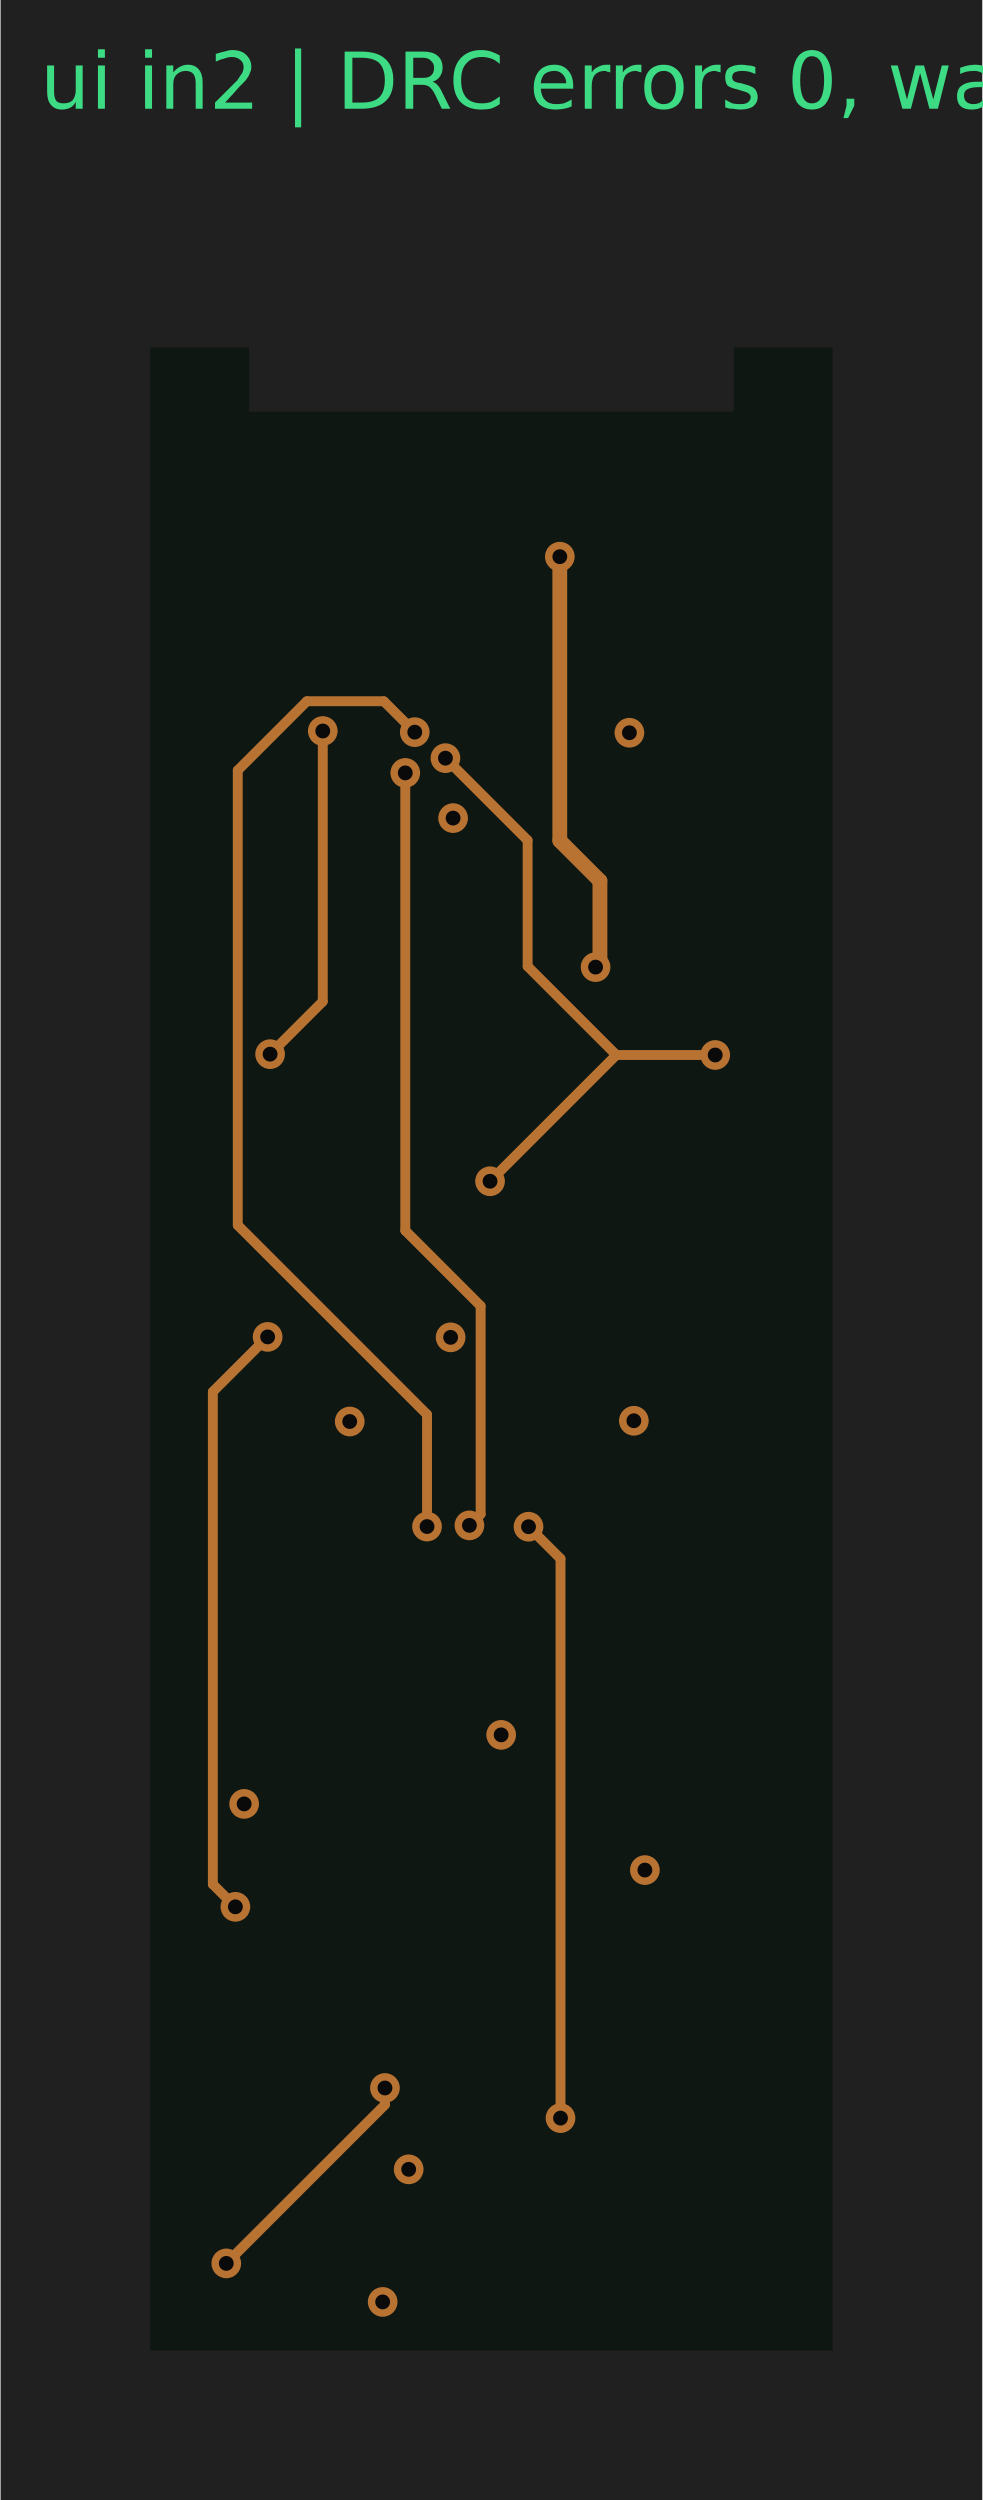
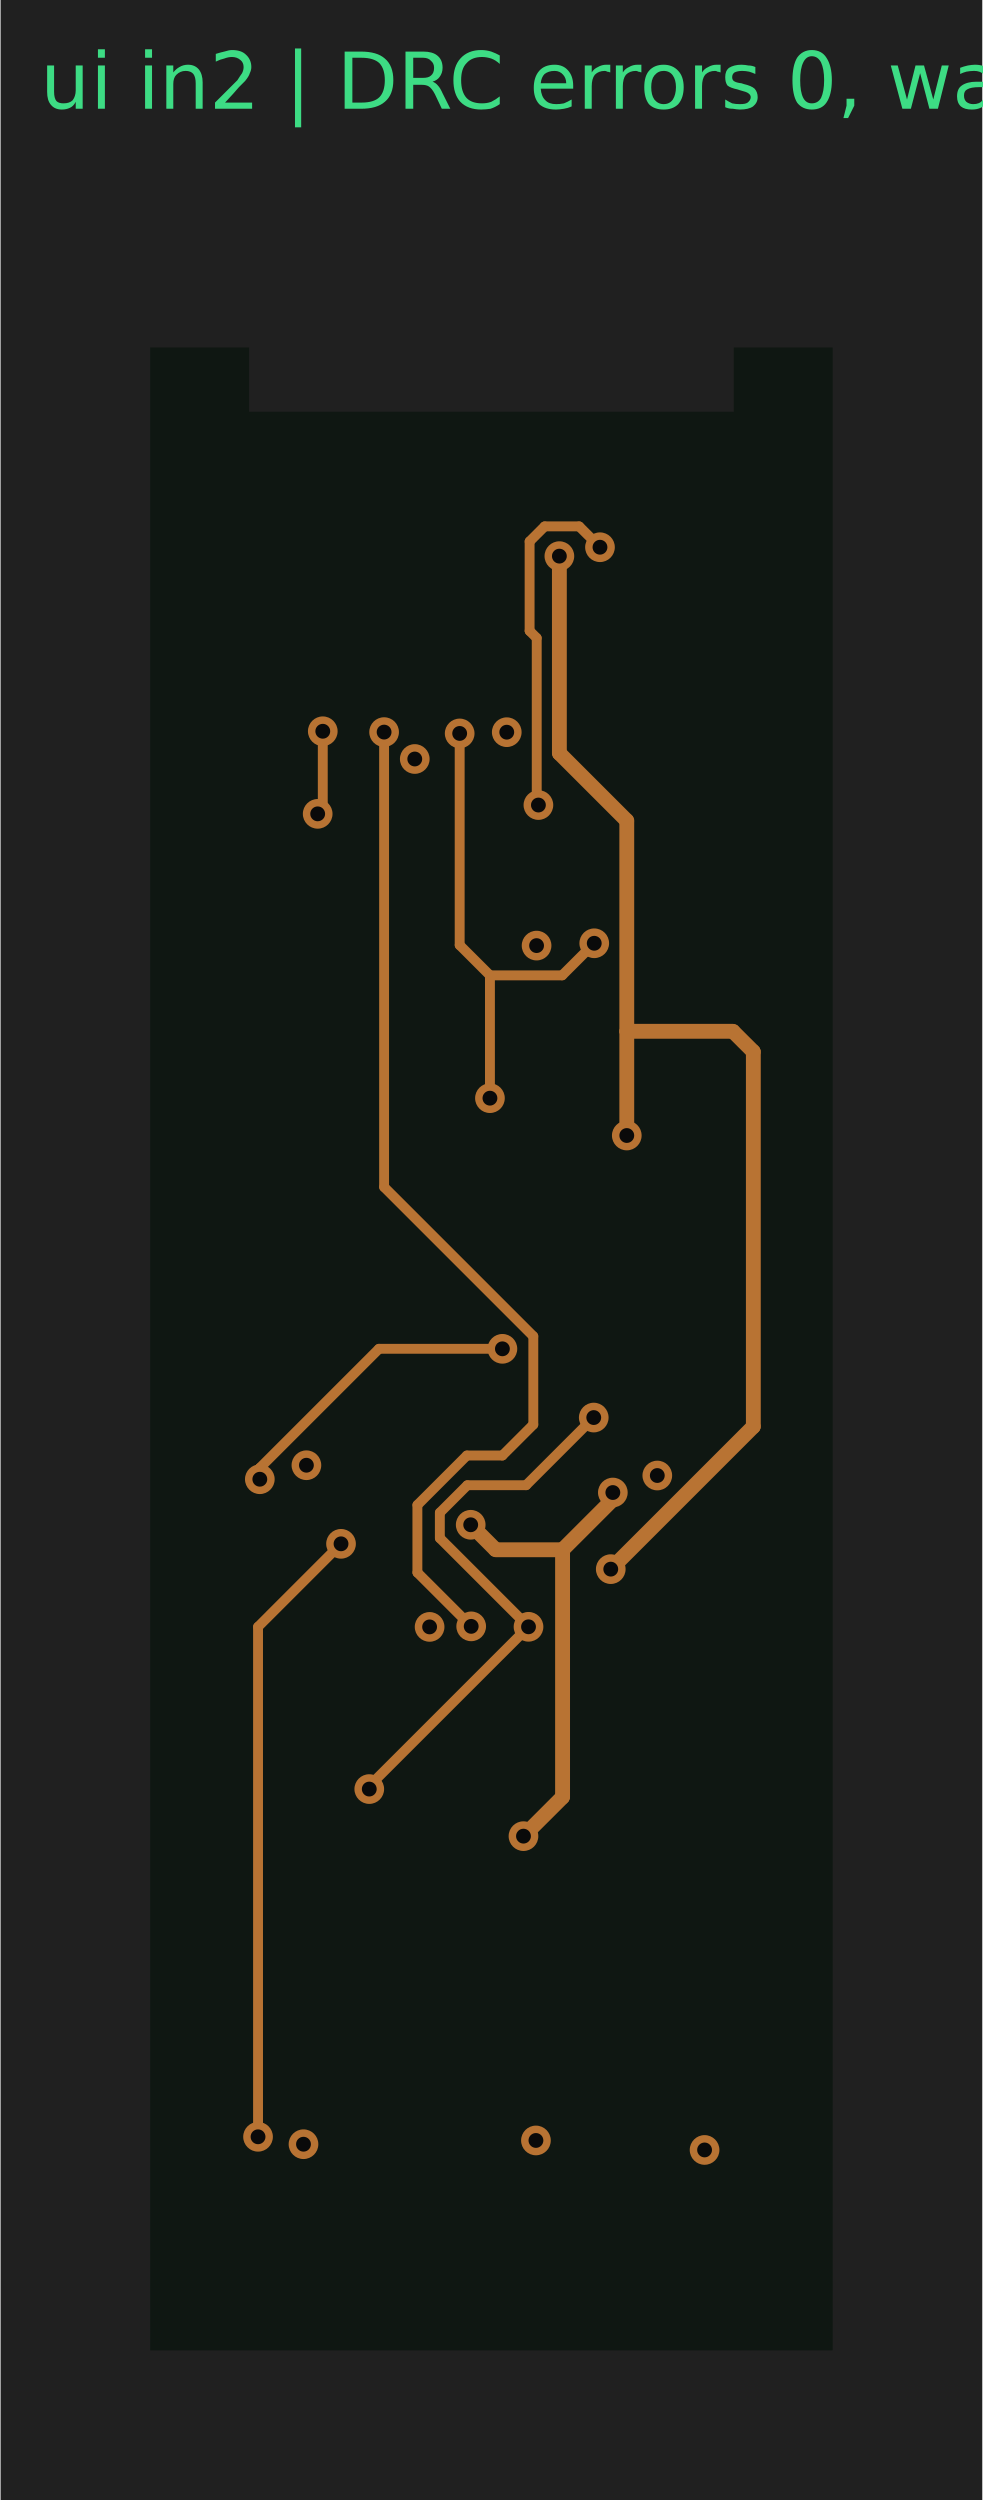
<svg xmlns="http://www.w3.org/2000/svg" width="44.7mm" height="113.7mm" viewBox="0 0 19.850 50.550">
  <rect width="100%" height="100%" fill="#202020" />
  <path d="M 5.025 8.325 L 14.825 8.325 L 14.825 7.025 L 16.825 7.025 L 16.825 47.525 L 3.025 47.525 L 3.025 7.025 L 5.025 7.025 Z" fill="#0f1712" fill-opacity="1.00" fill-rule="evenodd" />
-   <path d="M 11.224 31.497 L 11.239 31.461 L 11.266 31.433 L 11.302 31.419 L 11.341 31.419 L 11.377 31.433 L 11.405 31.461 L 11.420 31.497 L 11.422 31.517 L 11.422 42.828 L 11.420 42.848 L 11.405 42.884 L 11.377 42.911 L 11.341 42.926 L 11.302 42.926 L 11.266 42.911 L 11.239 42.884 L 11.224 42.848 L 11.222 42.828 L 11.222 31.517 Z" fill="#b87333" fill-opacity="1.00" fill-rule="evenodd" />
-   <path d="M 11.405 31.461 L 11.420 31.497 L 11.420 31.536 L 11.405 31.572 L 11.377 31.600 L 11.341 31.615 L 11.302 31.615 L 11.266 31.600 L 11.251 31.587 L 10.604 30.941 L 10.592 30.925 L 10.577 30.889 L 10.577 30.850 L 10.592 30.814 L 10.619 30.787 L 10.655 30.772 L 10.695 30.772 L 10.731 30.787 L 10.746 30.799 L 11.393 31.446 Z" fill="#b87333" fill-opacity="1.00" fill-rule="evenodd" />
-   <path d="M 4.831 38.501 L 4.846 38.537 L 4.846 38.576 L 4.831 38.612 L 4.804 38.640 L 4.768 38.655 L 4.729 38.655 L 4.693 38.640 L 4.677 38.627 L 4.221 38.171 L 4.209 38.156 L 4.194 38.120 L 4.194 38.081 L 4.209 38.045 L 4.236 38.017 L 4.272 38.002 L 4.311 38.002 L 4.347 38.017 L 4.363 38.029 L 4.819 38.486 Z" fill="#b87333" fill-opacity="1.00" fill-rule="evenodd" />
-   <path d="M 5.344 26.949 L 5.380 26.934 L 5.420 26.934 L 5.456 26.949 L 5.483 26.977 L 5.498 27.013 L 5.498 27.052 L 5.483 27.088 L 5.471 27.103 L 4.363 28.211 L 4.347 28.224 L 4.311 28.239 L 4.272 28.239 L 4.236 28.224 L 4.209 28.196 L 4.194 28.160 L 4.194 28.121 L 4.209 28.085 L 4.221 28.070 L 5.329 26.962 Z" fill="#b87333" fill-opacity="1.00" fill-rule="evenodd" />
-   <path d="M 4.390 38.120 L 4.375 38.156 L 4.347 38.183 L 4.311 38.198 L 4.272 38.198 L 4.236 38.183 L 4.209 38.156 L 4.194 38.120 L 4.192 38.100 L 4.192 28.141 L 4.194 28.121 L 4.209 28.085 L 4.236 28.058 L 4.272 28.043 L 4.311 28.043 L 4.347 28.058 L 4.375 28.085 L 4.390 28.121 L 4.392 28.141 L 4.392 38.100 Z" fill="#b87333" fill-opacity="1.00" fill-rule="evenodd" />
-   <path d="M 7.717 42.474 L 7.753 42.460 L 7.792 42.460 L 7.828 42.474 L 7.855 42.502 L 7.870 42.538 L 7.870 42.577 L 7.855 42.613 L 7.843 42.628 L 4.635 45.837 L 4.620 45.849 L 4.584 45.864 L 4.545 45.864 L 4.509 45.849 L 4.481 45.821 L 4.466 45.785 L 4.466 45.746 L 4.481 45.710 L 4.493 45.695 L 7.702 42.487 Z" fill="#b87333" fill-opacity="1.00" fill-rule="evenodd" />
-   <path d="M 7.674 42.200 L 7.689 42.164 L 7.717 42.136 L 7.753 42.121 L 7.792 42.121 L 7.828 42.136 L 7.855 42.164 L 7.870 42.200 L 7.872 42.219 L 7.872 42.558 L 7.870 42.577 L 7.855 42.613 L 7.828 42.641 L 7.792 42.656 L 7.753 42.656 L 7.717 42.641 L 7.689 42.613 L 7.674 42.577 L 7.672 42.558 L 7.672 42.219 Z" fill="#b87333" fill-opacity="1.00" fill-rule="evenodd" />
-   <path d="M 12.533 21.277 L 12.548 21.313 L 12.548 21.352 L 12.533 21.388 L 12.505 21.415 L 12.469 21.430 L 12.430 21.430 L 12.394 21.415 L 12.379 21.403 L 10.586 19.610 L 10.574 19.595 L 10.559 19.559 L 10.559 19.520 L 10.574 19.484 L 10.602 19.456 L 10.638 19.442 L 10.677 19.442 L 10.713 19.456 L 10.728 19.469 L 12.520 21.261 Z" fill="#b87333" fill-opacity="1.00" fill-rule="evenodd" />
-   <path d="M 14.470 21.234 L 14.506 21.249 L 14.533 21.277 L 14.548 21.313 L 14.548 21.352 L 14.533 21.388 L 14.506 21.415 L 14.470 21.430 L 14.450 21.432 L 12.450 21.432 L 12.430 21.430 L 12.394 21.415 L 12.366 21.388 L 12.352 21.352 L 12.352 21.313 L 12.366 21.277 L 12.394 21.249 L 12.430 21.234 L 12.450 21.232 L 14.450 21.232 Z" fill="#b87333" fill-opacity="1.00" fill-rule="evenodd" />
-   <path d="M 10.740 16.936 L 10.755 16.972 L 10.755 17.012 L 10.740 17.048 L 10.713 17.075 L 10.677 17.090 L 10.638 17.090 L 10.602 17.075 L 10.586 17.063 L 8.924 15.401 L 8.912 15.385 L 8.897 15.349 L 8.897 15.310 L 8.912 15.274 L 8.939 15.247 L 8.975 15.232 L 9.015 15.232 L 9.051 15.247 L 9.066 15.259 L 10.728 16.921 Z" fill="#b87333" fill-opacity="1.00" fill-rule="evenodd" />
-   <path d="M 12.394 21.249 L 12.430 21.234 L 12.469 21.234 L 12.505 21.249 L 12.533 21.277 L 12.548 21.313 L 12.548 21.352 L 12.533 21.388 L 12.520 21.403 L 9.967 23.956 L 9.952 23.968 L 9.916 23.983 L 9.877 23.983 L 9.841 23.968 L 9.814 23.941 L 9.799 23.905 L 9.799 23.865 L 9.814 23.829 L 9.826 23.814 L 12.379 21.261 Z" fill="#b87333" fill-opacity="1.00" fill-rule="evenodd" />
-   <path d="M 10.559 16.972 L 10.574 16.936 L 10.602 16.909 L 10.638 16.894 L 10.677 16.894 L 10.713 16.909 L 10.740 16.936 L 10.755 16.972 L 10.757 16.992 L 10.757 19.540 L 10.755 19.559 L 10.740 19.595 L 10.713 19.623 L 10.677 19.638 L 10.638 19.638 L 10.602 19.623 L 10.574 19.595 L 10.559 19.559 L 10.557 19.540 L 10.557 16.992 Z" fill="#b87333" fill-opacity="1.00" fill-rule="evenodd" />
-   <path d="M 12.060 19.407 L 12.115 19.430 L 12.156 19.471 L 12.178 19.525 L 12.178 19.584 L 12.156 19.638 L 12.115 19.679 L 12.060 19.702 L 12.031 19.705 L 12.030 19.705 L 12.000 19.702 L 11.946 19.679 L 11.905 19.638 L 11.882 19.584 L 11.882 19.525 L 11.905 19.471 L 11.946 19.430 L 12.000 19.407 L 12.030 19.405 L 12.031 19.405 Z" fill="#b87333" fill-opacity="1.00" fill-rule="evenodd" />
-   <path d="M 11.455 17.028 L 11.432 17.082 L 11.391 17.124 L 11.337 17.146 L 11.278 17.146 L 11.224 17.124 L 11.183 17.082 L 11.160 17.028 L 11.158 16.999 L 11.158 11.256 L 11.160 11.227 L 11.183 11.172 L 11.224 11.131 L 11.278 11.109 L 11.337 11.109 L 11.391 11.131 L 11.432 11.172 L 11.455 11.227 L 11.457 11.256 L 11.457 16.999 Z" fill="#b87333" fill-opacity="1.00" fill-rule="evenodd" />
-   <path d="M 12.036 19.340 L 12.090 19.318 L 12.149 19.318 L 12.203 19.340 L 12.244 19.381 L 12.267 19.436 L 12.267 19.494 L 12.244 19.548 L 12.225 19.571 L 12.136 19.661 L 12.113 19.679 L 12.059 19.702 L 12.000 19.702 L 11.946 19.679 L 11.905 19.638 L 11.882 19.584 L 11.882 19.525 L 11.905 19.471 L 11.924 19.449 L 12.013 19.359 Z" fill="#b87333" fill-opacity="1.00" fill-rule="evenodd" />
-   <path d="M 12.244 17.727 L 12.267 17.781 L 12.267 17.840 L 12.244 17.894 L 12.203 17.935 L 12.149 17.958 L 12.090 17.958 L 12.036 17.935 L 12.013 17.917 L 11.201 17.105 L 11.183 17.082 L 11.160 17.028 L 11.160 16.970 L 11.183 16.915 L 11.224 16.874 L 11.278 16.852 L 11.337 16.852 L 11.391 16.874 L 11.414 16.893 L 12.225 17.705 Z" fill="#b87333" fill-opacity="1.00" fill-rule="evenodd" />
-   <path d="M 12.267 19.494 L 12.244 19.548 L 12.203 19.590 L 12.149 19.612 L 12.090 19.612 L 12.036 19.590 L 11.995 19.548 L 11.972 19.494 L 11.969 19.465 L 11.969 17.811 L 11.972 17.781 L 11.995 17.727 L 12.036 17.686 L 12.090 17.664 L 12.149 17.664 L 12.203 17.686 L 12.244 17.727 L 12.267 17.781 L 12.269 17.811 L 12.269 19.465 Z" fill="#b87333" fill-opacity="1.00" fill-rule="evenodd" />
-   <path d="M 6.613 20.269 L 6.598 20.305 L 6.571 20.333 L 6.535 20.348 L 6.495 20.348 L 6.459 20.333 L 6.432 20.305 L 6.417 20.269 L 6.415 20.250 L 6.415 14.781 L 6.417 14.761 L 6.432 14.725 L 6.459 14.698 L 6.495 14.683 L 6.535 14.683 L 6.571 14.698 L 6.598 14.725 L 6.613 14.761 L 6.615 14.781 L 6.615 20.250 Z" fill="#b87333" fill-opacity="1.00" fill-rule="evenodd" />
-   <path d="M 6.459 20.167 L 6.495 20.152 L 6.535 20.152 L 6.571 20.167 L 6.598 20.194 L 6.613 20.230 L 6.613 20.269 L 6.598 20.305 L 6.586 20.321 L 5.521 21.386 L 5.506 21.398 L 5.470 21.413 L 5.430 21.413 L 5.394 21.398 L 5.367 21.370 L 5.352 21.334 L 5.352 21.295 L 5.367 21.259 L 5.379 21.244 L 6.444 20.179 Z" fill="#b87333" fill-opacity="1.00" fill-rule="evenodd" />
-   <path d="M 8.458 14.749 L 8.473 14.785 L 8.473 14.824 L 8.458 14.860 L 8.431 14.888 L 8.395 14.902 L 8.355 14.902 L 8.319 14.888 L 8.304 14.875 L 7.679 14.250 L 7.667 14.235 L 7.652 14.199 L 7.652 14.160 L 7.667 14.124 L 7.694 14.096 L 7.730 14.081 L 7.769 14.081 L 7.805 14.096 L 7.820 14.108 L 8.446 14.734 Z" fill="#b87333" fill-opacity="1.00" fill-rule="evenodd" />
-   <path d="M 8.721 30.887 L 8.706 30.923 L 8.679 30.950 L 8.643 30.965 L 8.603 30.965 L 8.567 30.950 L 8.540 30.923 L 8.525 30.887 L 8.523 30.867 L 8.523 28.601 L 8.525 28.581 L 8.540 28.545 L 8.567 28.518 L 8.603 28.503 L 8.643 28.503 L 8.679 28.518 L 8.706 28.545 L 8.721 28.581 L 8.723 28.601 L 8.723 30.867 Z" fill="#b87333" fill-opacity="1.00" fill-rule="evenodd" />
-   <path d="M 4.894 24.794 L 4.879 24.830 L 4.852 24.857 L 4.816 24.872 L 4.777 24.872 L 4.741 24.857 L 4.713 24.830 L 4.698 24.794 L 4.696 24.774 L 4.696 15.576 L 4.698 15.556 L 4.713 15.520 L 4.741 15.493 L 4.777 15.478 L 4.816 15.478 L 4.852 15.493 L 4.879 15.520 L 4.894 15.556 L 4.896 15.576 L 4.896 24.774 Z" fill="#b87333" fill-opacity="1.00" fill-rule="evenodd" />
-   <path d="M 8.706 28.545 L 8.721 28.581 L 8.721 28.620 L 8.706 28.656 L 8.679 28.684 L 8.643 28.699 L 8.603 28.699 L 8.567 28.684 L 8.552 28.672 L 4.725 24.845 L 4.713 24.830 L 4.698 24.794 L 4.698 24.754 L 4.713 24.718 L 4.741 24.691 L 4.777 24.676 L 4.816 24.676 L 4.852 24.691 L 4.867 24.703 L 8.694 28.530 Z" fill="#b87333" fill-opacity="1.00" fill-rule="evenodd" />
-   <path d="M 7.769 14.081 L 7.805 14.096 L 7.833 14.124 L 7.848 14.160 L 7.848 14.199 L 7.833 14.235 L 7.805 14.262 L 7.769 14.277 L 7.750 14.279 L 6.193 14.279 L 6.173 14.277 L 6.137 14.262 L 6.110 14.235 L 6.095 14.199 L 6.095 14.160 L 6.110 14.124 L 6.137 14.096 L 6.173 14.081 L 6.193 14.079 L 7.750 14.079 Z" fill="#b87333" fill-opacity="1.00" fill-rule="evenodd" />
-   <path d="M 6.137 14.096 L 6.173 14.081 L 6.213 14.081 L 6.249 14.096 L 6.276 14.124 L 6.291 14.160 L 6.291 14.199 L 6.276 14.235 L 6.264 14.250 L 4.867 15.647 L 4.852 15.659 L 4.816 15.674 L 4.777 15.674 L 4.741 15.659 L 4.713 15.631 L 4.698 15.595 L 4.698 15.556 L 4.713 15.520 L 4.725 15.505 L 6.122 14.108 Z" fill="#b87333" fill-opacity="1.00" fill-rule="evenodd" />
-   <path d="M 9.652 30.533 L 9.688 30.518 L 9.727 30.518 L 9.763 30.533 L 9.790 30.560 L 9.805 30.596 L 9.805 30.635 L 9.790 30.671 L 9.778 30.686 L 9.551 30.914 L 9.536 30.926 L 9.500 30.941 L 9.460 30.941 L 9.424 30.926 L 9.397 30.898 L 9.382 30.862 L 9.382 30.823 L 9.397 30.787 L 9.409 30.772 L 9.636 30.545 Z" fill="#b87333" fill-opacity="1.00" fill-rule="evenodd" />
-   <path d="M 9.790 26.351 L 9.805 26.387 L 9.805 26.426 L 9.790 26.462 L 9.763 26.490 L 9.727 26.505 L 9.688 26.505 L 9.652 26.490 L 9.636 26.478 L 8.112 24.953 L 8.100 24.938 L 8.085 24.902 L 8.085 24.863 L 8.100 24.827 L 8.127 24.799 L 8.163 24.785 L 8.202 24.785 L 8.238 24.799 L 8.254 24.812 L 9.778 26.336 Z" fill="#b87333" fill-opacity="1.00" fill-rule="evenodd" />
-   <path d="M 8.085 15.608 L 8.100 15.572 L 8.127 15.545 L 8.163 15.530 L 8.202 15.530 L 8.238 15.545 L 8.266 15.572 L 8.281 15.608 L 8.283 15.628 L 8.283 24.883 L 8.281 24.902 L 8.266 24.938 L 8.238 24.966 L 8.202 24.981 L 8.163 24.981 L 8.127 24.966 L 8.100 24.938 L 8.085 24.902 L 8.083 24.883 L 8.083 15.628 Z" fill="#b87333" fill-opacity="1.00" fill-rule="evenodd" />
-   <path d="M 9.609 26.387 L 9.624 26.351 L 9.652 26.324 L 9.688 26.309 L 9.727 26.309 L 9.763 26.324 L 9.790 26.351 L 9.805 26.387 L 9.807 26.407 L 9.807 30.616 L 9.805 30.635 L 9.790 30.671 L 9.763 30.699 L 9.727 30.714 L 9.688 30.714 L 9.652 30.699 L 9.624 30.671 L 9.609 30.635 L 9.607 30.616 L 9.607 26.407 Z" fill="#b87333" fill-opacity="1.00" fill-rule="evenodd" />
-   <circle cx="7.726" cy="46.545" r="0.300" fill="#b87333" stroke="none" stroke-width="0.150" />
-   <circle cx="7.726" cy="46.545" r="0.150" fill="#0a0a0a" stroke="none" stroke-width="0.150" />
-   <circle cx="4.925" cy="36.475" r="0.300" fill="#b87333" stroke="none" stroke-width="0.150" />
-   <circle cx="4.925" cy="36.475" r="0.150" fill="#0a0a0a" stroke="none" stroke-width="0.150" />
-   <circle cx="7.060" cy="28.743" r="0.300" fill="#b87333" stroke="none" stroke-width="0.150" />
-   <circle cx="7.060" cy="28.743" r="0.150" fill="#0a0a0a" stroke="none" stroke-width="0.150" />
-   <circle cx="8.252" cy="43.864" r="0.300" fill="#b87333" stroke="none" stroke-width="0.150" />
-   <circle cx="8.252" cy="43.864" r="0.150" fill="#0a0a0a" stroke="none" stroke-width="0.150" />
-   <circle cx="10.122" cy="35.079" r="0.300" fill="#b87333" stroke="none" stroke-width="0.150" />
-   <circle cx="10.122" cy="35.079" r="0.150" fill="#0a0a0a" stroke="none" stroke-width="0.150" />
-   <circle cx="10.675" cy="30.870" r="0.300" fill="#b87333" stroke="none" stroke-width="0.150" />
-   <circle cx="10.675" cy="30.870" r="0.150" fill="#0a0a0a" stroke="none" stroke-width="0.150" />
-   <circle cx="11.322" cy="42.828" r="0.300" fill="#b87333" stroke="none" stroke-width="0.150" />
-   <circle cx="11.322" cy="42.828" r="0.150" fill="#0a0a0a" stroke="none" stroke-width="0.150" />
-   <circle cx="13.028" cy="37.813" r="0.300" fill="#b87333" stroke="none" stroke-width="0.150" />
-   <circle cx="13.028" cy="37.813" r="0.150" fill="#0a0a0a" stroke="none" stroke-width="0.150" />
-   <circle cx="4.748" cy="38.556" r="0.300" fill="#b87333" stroke="none" stroke-width="0.150" />
-   <circle cx="4.748" cy="38.556" r="0.150" fill="#0a0a0a" stroke="none" stroke-width="0.150" />
-   <circle cx="5.400" cy="27.032" r="0.300" fill="#b87333" stroke="none" stroke-width="0.150" />
-   <circle cx="5.400" cy="27.032" r="0.150" fill="#0a0a0a" stroke="none" stroke-width="0.150" />
-   <circle cx="7.772" cy="42.219" r="0.300" fill="#b87333" stroke="none" stroke-width="0.150" />
-   <circle cx="7.772" cy="42.219" r="0.150" fill="#0a0a0a" stroke="none" stroke-width="0.150" />
-   <circle cx="4.564" cy="45.766" r="0.300" fill="#b87333" stroke="none" stroke-width="0.150" />
-   <circle cx="4.564" cy="45.766" r="0.150" fill="#0a0a0a" stroke="none" stroke-width="0.150" />
-   <circle cx="14.450" cy="21.332" r="0.300" fill="#b87333" stroke="none" stroke-width="0.150" />
-   <circle cx="14.450" cy="21.332" r="0.150" fill="#0a0a0a" stroke="none" stroke-width="0.150" />
-   <circle cx="9.897" cy="23.885" r="0.300" fill="#b87333" stroke="none" stroke-width="0.150" />
-   <circle cx="9.897" cy="23.885" r="0.150" fill="#0a0a0a" stroke="none" stroke-width="0.150" />
-   <circle cx="8.995" cy="15.330" r="0.300" fill="#b87333" stroke="none" stroke-width="0.150" />
-   <circle cx="8.995" cy="15.330" r="0.150" fill="#0a0a0a" stroke="none" stroke-width="0.150" />
-   <circle cx="12.031" cy="19.555" r="0.300" fill="#b87333" stroke="none" stroke-width="0.150" />
-   <circle cx="12.031" cy="19.555" r="0.150" fill="#0a0a0a" stroke="none" stroke-width="0.150" />
-   <circle cx="9.100" cy="27.041" r="0.300" fill="#b87333" stroke="none" stroke-width="0.150" />
-   <circle cx="9.100" cy="27.041" r="0.150" fill="#0a0a0a" stroke="none" stroke-width="0.150" />
-   <circle cx="12.805" cy="28.728" r="0.300" fill="#b87333" stroke="none" stroke-width="0.150" />
-   <circle cx="12.805" cy="28.728" r="0.150" fill="#0a0a0a" stroke="none" stroke-width="0.150" />
-   <circle cx="11.308" cy="11.256" r="0.300" fill="#b87333" stroke="none" stroke-width="0.150" />
-   <circle cx="11.308" cy="11.256" r="0.150" fill="#0a0a0a" stroke="none" stroke-width="0.150" />
-   <circle cx="9.150" cy="16.542" r="0.300" fill="#b87333" stroke="none" stroke-width="0.150" />
-   <circle cx="9.150" cy="16.542" r="0.150" fill="#0a0a0a" stroke="none" stroke-width="0.150" />
-   <circle cx="12.715" cy="14.816" r="0.300" fill="#b87333" stroke="none" stroke-width="0.150" />
-   <circle cx="12.715" cy="14.816" r="0.150" fill="#0a0a0a" stroke="none" stroke-width="0.150" />
-   <circle cx="5.450" cy="21.315" r="0.300" fill="#b87333" stroke="none" stroke-width="0.150" />
-   <circle cx="5.450" cy="21.315" r="0.150" fill="#0a0a0a" stroke="none" stroke-width="0.150" />
-   <circle cx="6.515" cy="14.781" r="0.300" fill="#b87333" stroke="none" stroke-width="0.150" />
-   <circle cx="6.515" cy="14.781" r="0.150" fill="#0a0a0a" stroke="none" stroke-width="0.150" />
-   <circle cx="8.375" cy="14.804" r="0.300" fill="#b87333" stroke="none" stroke-width="0.150" />
-   <circle cx="8.375" cy="14.804" r="0.150" fill="#0a0a0a" stroke="none" stroke-width="0.150" />
-   <circle cx="8.623" cy="30.867" r="0.300" fill="#b87333" stroke="none" stroke-width="0.150" />
-   <circle cx="8.623" cy="30.867" r="0.150" fill="#0a0a0a" stroke="none" stroke-width="0.150" />
-   <circle cx="9.480" cy="30.843" r="0.300" fill="#b87333" stroke="none" stroke-width="0.150" />
-   <circle cx="9.480" cy="30.843" r="0.150" fill="#0a0a0a" stroke="none" stroke-width="0.150" />
-   <circle cx="8.183" cy="15.628" r="0.300" fill="#b87333" stroke="none" stroke-width="0.150" />
-   <circle cx="8.183" cy="15.628" r="0.150" fill="#0a0a0a" stroke="none" stroke-width="0.150" />
-   <text x="0.800" y="2.200" font-family="DejaVu Sans, sans-serif" font-size="1.60" fill="#3ddc84">ui in2 | DRC errors 0, warnings 39 | unrouted 0</text>
+   <path d="M 10.946 10.560 L 10.982 10.545 L 11.021 10.545 L 11.057 10.560 L 11.085 10.588 L 11.100 10.624 L 11.100 10.663 L 11.085 10.699 L 11.073 10.714 L 10.768 11.019 L 10.753 11.031 L 10.717 11.046 L 10.677 11.046 L 10.641 11.031 L 10.614 11.004 L 10.599 10.968 L 10.599 10.929 L 10.614 10.893 L 10.626 10.877 L 10.931 10.572 Z" fill="#b87333" fill-opacity="1.00" fill-rule="evenodd" />
+   <path d="M 11.719 10.545 L 11.755 10.560 L 11.782 10.588 L 11.797 10.624 L 11.797 10.663 L 11.782 10.699 L 11.755 10.726 L 11.719 10.741 L 11.699 10.743 L 11.002 10.743 L 10.982 10.741 L 10.946 10.726 L 10.919 10.699 L 10.904 10.663 L 10.904 10.624 L 10.919 10.588 L 10.946 10.560 L 10.982 10.545 L 11.002 10.543 L 11.699 10.543 Z" fill="#b87333" fill-opacity="1.00" fill-rule="evenodd" />
+   <path d="M 12.204 11.009 L 12.219 11.045 L 12.219 11.084 L 12.204 11.120 L 12.176 11.148 L 12.140 11.163 L 12.101 11.163 L 12.065 11.148 L 12.050 11.135 L 11.628 10.714 L 11.616 10.699 L 11.601 10.663 L 11.601 10.624 L 11.616 10.588 L 11.643 10.560 L 11.679 10.545 L 11.719 10.545 L 11.755 10.560 L 11.770 10.572 L 12.191 10.994 Z" fill="#b87333" fill-opacity="1.00" fill-rule="evenodd" />
+   <path d="M 10.924 12.845 L 10.939 12.881 L 10.939 12.920 L 10.924 12.956 L 10.897 12.984 L 10.861 12.999 L 10.821 12.999 L 10.785 12.984 L 10.770 12.972 L 10.626 12.828 L 10.614 12.812 L 10.599 12.776 L 10.599 12.737 L 10.614 12.701 L 10.641 12.674 L 10.677 12.659 L 10.717 12.659 L 10.753 12.674 L 10.768 12.686 L 10.912 12.830 Z" fill="#b87333" fill-opacity="1.00" fill-rule="evenodd" />
+   <path d="M 10.958 16.222 L 10.973 16.258 L 10.973 16.297 L 10.958 16.333 L 10.931 16.361 L 10.895 16.376 L 10.855 16.376 L 10.819 16.361 L 10.804 16.349 L 10.770 16.315 L 10.758 16.299 L 10.743 16.263 L 10.743 16.224 L 10.758 16.188 L 10.785 16.161 L 10.821 16.146 L 10.861 16.146 L 10.897 16.161 L 10.912 16.173 L 10.946 16.207 Z" fill="#b87333" fill-opacity="1.00" fill-rule="evenodd" />
+   <path d="M 10.795 12.776 L 10.780 12.812 L 10.753 12.840 L 10.717 12.855 L 10.677 12.855 L 10.641 12.840 L 10.614 12.812 L 10.599 12.776 L 10.597 12.757 L 10.597 10.948 L 10.599 10.929 L 10.614 10.893 L 10.641 10.865 L 10.677 10.850 L 10.717 10.850 L 10.753 10.865 L 10.780 10.893 L 10.795 10.929 L 10.797 10.948 L 10.797 12.757 Z" fill="#b87333" fill-opacity="1.00" fill-rule="evenodd" />
+   <path d="M 10.939 16.263 L 10.924 16.299 L 10.897 16.327 L 10.861 16.342 L 10.821 16.342 L 10.785 16.327 L 10.758 16.299 L 10.743 16.263 L 10.741 16.244 L 10.741 12.901 L 10.743 12.881 L 10.758 12.845 L 10.785 12.818 L 10.821 12.803 L 10.861 12.803 L 10.897 12.818 L 10.924 12.845 L 10.939 12.881 L 10.941 12.901 L 10.941 16.244 Z" fill="#b87333" fill-opacity="1.00" fill-rule="evenodd" />
+   <path d="M 12.515 20.824 L 12.538 20.770 L 12.579 20.728 L 12.633 20.706 L 12.692 20.706 L 12.746 20.728 L 12.787 20.770 L 12.809 20.824 L 12.812 20.853 L 12.812 22.960 L 12.809 22.990 L 12.787 23.044 L 12.746 23.085 L 12.692 23.107 L 12.633 23.107 L 12.579 23.085 L 12.538 23.044 L 12.515 22.990 L 12.512 22.960 L 12.512 20.853 Z" fill="#b87333" fill-opacity="1.00" fill-rule="evenodd" />
+   <path d="M 12.515 16.565 L 12.538 16.511 L 12.579 16.470 L 12.633 16.447 L 12.692 16.447 L 12.746 16.470 L 12.787 16.511 L 12.809 16.565 L 12.812 16.594 L 12.812 20.853 L 12.809 20.882 L 12.787 20.936 L 12.746 20.978 L 12.692 21.000 L 12.633 21.000 L 12.579 20.978 L 12.538 20.936 L 12.515 20.882 L 12.512 20.853 L 12.512 16.594 Z" fill="#b87333" fill-opacity="1.00" fill-rule="evenodd" />
+   <path d="M 11.152 11.216 L 11.174 11.162 L 11.215 11.121 L 11.270 11.098 L 11.328 11.098 L 11.382 11.121 L 11.424 11.162 L 11.446 11.216 L 11.449 11.245 L 11.449 15.231 L 11.446 15.260 L 11.424 15.314 L 11.382 15.356 L 11.328 15.378 L 11.270 15.378 L 11.215 15.356 L 11.174 15.314 L 11.152 15.260 L 11.149 15.231 L 11.149 11.245 Z" fill="#b87333" fill-opacity="1.00" fill-rule="evenodd" />
+   <path d="M 15.345 21.182 L 15.368 21.236 L 15.368 21.295 L 15.345 21.349 L 15.304 21.390 L 15.250 21.413 L 15.191 21.413 L 15.137 21.390 L 15.115 21.371 L 14.702 20.959 L 14.683 20.936 L 14.661 20.882 L 14.661 20.824 L 14.683 20.770 L 14.725 20.728 L 14.779 20.706 L 14.837 20.706 L 14.892 20.728 L 14.914 20.747 L 15.327 21.159 Z" fill="#b87333" fill-opacity="1.00" fill-rule="evenodd" />
+   <path d="M 12.787 16.511 L 12.809 16.565 L 12.809 16.624 L 12.787 16.678 L 12.746 16.719 L 12.692 16.742 L 12.633 16.742 L 12.579 16.719 L 12.556 16.700 L 11.193 15.337 L 11.174 15.314 L 11.152 15.260 L 11.152 15.202 L 11.174 15.148 L 11.215 15.106 L 11.270 15.084 L 11.328 15.084 L 11.382 15.106 L 11.405 15.125 L 12.768 16.488 Z" fill="#b87333" fill-opacity="1.00" fill-rule="evenodd" />
+   <path d="M 15.368 28.875 L 15.345 28.929 L 15.304 28.970 L 15.250 28.992 L 15.191 28.992 L 15.137 28.970 L 15.096 28.929 L 15.074 28.875 L 15.071 28.845 L 15.071 21.265 L 15.074 21.236 L 15.096 21.182 L 15.137 21.141 L 15.191 21.118 L 15.250 21.118 L 15.304 21.141 L 15.345 21.182 L 15.368 21.236 L 15.371 21.265 L 15.371 28.845 Z" fill="#b87333" fill-opacity="1.00" fill-rule="evenodd" />
+   <path d="M 14.837 20.706 L 14.892 20.728 L 14.933 20.770 L 14.955 20.824 L 14.955 20.882 L 14.933 20.936 L 14.892 20.978 L 14.837 21.000 L 14.808 21.003 L 12.662 21.003 L 12.633 21.000 L 12.579 20.978 L 12.538 20.936 L 12.515 20.882 L 12.515 20.824 L 12.538 20.770 L 12.579 20.728 L 12.633 20.706 L 12.662 20.703 L 14.808 20.703 Z" fill="#b87333" fill-opacity="1.00" fill-rule="evenodd" />
+   <path d="M 15.137 28.721 L 15.191 28.698 L 15.250 28.698 L 15.304 28.721 L 15.345 28.762 L 15.368 28.816 L 15.368 28.875 L 15.345 28.929 L 15.327 28.951 L 12.444 31.834 L 12.422 31.852 L 12.368 31.875 L 12.309 31.875 L 12.255 31.852 L 12.214 31.811 L 12.191 31.757 L 12.191 31.698 L 12.214 31.644 L 12.232 31.622 L 15.115 28.739 Z" fill="#b87333" fill-opacity="1.00" fill-rule="evenodd" />
+   <path d="M 8.784 30.567 L 8.799 30.531 L 8.827 30.503 L 8.863 30.488 L 8.902 30.488 L 8.938 30.503 L 8.965 30.531 L 8.980 30.567 L 8.982 30.586 L 8.982 31.101 L 8.980 31.121 L 8.965 31.157 L 8.938 31.184 L 8.902 31.199 L 8.863 31.199 L 8.827 31.184 L 8.799 31.157 L 8.784 31.121 L 8.782 31.101 L 8.782 30.586 Z" fill="#b87333" fill-opacity="1.00" fill-rule="evenodd" />
+   <path d="M 10.646 29.933 L 10.682 29.948 L 10.709 29.975 L 10.724 30.011 L 10.724 30.051 L 10.709 30.087 L 10.682 30.114 L 10.646 30.129 L 10.626 30.131 L 9.438 30.131 L 9.418 30.129 L 9.382 30.114 L 9.354 30.087 L 9.339 30.051 L 9.339 30.011 L 9.354 29.975 L 9.382 29.948 L 9.418 29.933 L 9.438 29.931 L 10.626 29.931 Z" fill="#b87333" fill-opacity="1.00" fill-rule="evenodd" />
+   <path d="M 10.619 32.811 L 10.655 32.796 L 10.695 32.796 L 10.731 32.811 L 10.758 32.838 L 10.773 32.874 L 10.773 32.913 L 10.758 32.949 L 10.746 32.965 L 7.525 36.185 L 7.510 36.197 L 7.474 36.212 L 7.435 36.212 L 7.399 36.197 L 7.372 36.170 L 7.357 36.134 L 7.357 36.095 L 7.372 36.059 L 7.384 36.043 L 10.604 32.823 Z" fill="#b87333" fill-opacity="1.00" fill-rule="evenodd" />
+   <path d="M 7.553 36.194 L 7.538 36.230 L 7.510 36.258 L 7.474 36.273 L 7.435 36.273 L 7.399 36.258 L 7.372 36.230 L 7.357 36.194 L 7.355 36.175 L 7.355 36.114 L 7.357 36.095 L 7.372 36.059 L 7.399 36.031 L 7.435 36.016 L 7.474 36.016 L 7.510 36.031 L 7.538 36.059 L 7.553 36.095 L 7.555 36.114 L 7.555 36.175 Z" fill="#b87333" fill-opacity="1.00" fill-rule="evenodd" />
+   <path d="M 11.938 28.580 L 11.974 28.565 L 12.013 28.565 L 12.049 28.580 L 12.077 28.608 L 12.092 28.644 L 12.092 28.683 L 12.077 28.719 L 12.065 28.734 L 10.697 30.102 L 10.682 30.114 L 10.646 30.129 L 10.606 30.129 L 10.570 30.114 L 10.543 30.087 L 10.528 30.051 L 10.528 30.011 L 10.543 29.975 L 10.555 29.960 L 11.923 28.592 Z" fill="#b87333" fill-opacity="1.00" fill-rule="evenodd" />
+   <path d="M 10.758 32.838 L 10.773 32.874 L 10.773 32.913 L 10.758 32.949 L 10.731 32.977 L 10.695 32.992 L 10.655 32.992 L 10.619 32.977 L 10.604 32.965 L 8.811 31.172 L 8.799 31.157 L 8.784 31.121 L 8.784 31.081 L 8.799 31.045 L 8.827 31.018 L 8.863 31.003 L 8.902 31.003 L 8.938 31.018 L 8.953 31.030 L 10.746 32.823 Z" fill="#b87333" fill-opacity="1.00" fill-rule="evenodd" />
+   <path d="M 9.382 29.948 L 9.418 29.933 L 9.457 29.933 L 9.493 29.948 L 9.521 29.975 L 9.536 30.011 L 9.536 30.051 L 9.521 30.087 L 9.508 30.102 L 8.953 30.657 L 8.938 30.669 L 8.902 30.684 L 8.863 30.684 L 8.827 30.669 L 8.799 30.642 L 8.784 30.606 L 8.784 30.567 L 8.799 30.531 L 8.811 30.516 L 9.367 29.960 Z" fill="#b87333" fill-opacity="1.00" fill-rule="evenodd" />
+   <path d="M 12.527 30.349 L 12.505 30.403 L 12.463 30.445 L 12.409 30.467 L 12.351 30.467 L 12.297 30.445 L 12.255 30.403 L 12.233 30.349 L 12.230 30.320 L 12.230 30.179 L 12.233 30.150 L 12.255 30.096 L 12.297 30.054 L 12.351 30.032 L 12.409 30.032 L 12.463 30.054 L 12.505 30.096 L 12.527 30.150 L 12.530 30.179 L 12.530 30.320 Z" fill="#b87333" fill-opacity="1.00" fill-rule="evenodd" />
+   <path d="M 11.393 31.189 L 11.447 31.212 L 11.488 31.253 L 11.511 31.307 L 11.511 31.366 L 11.488 31.420 L 11.447 31.461 L 11.393 31.483 L 11.364 31.486 L 10.011 31.486 L 9.982 31.483 L 9.928 31.461 L 9.887 31.420 L 9.864 31.366 L 9.864 31.307 L 9.887 31.253 L 9.928 31.212 L 9.982 31.189 L 10.011 31.186 L 11.364 31.186 Z" fill="#b87333" fill-opacity="1.00" fill-rule="evenodd" />
+   <path d="M 12.297 30.195 L 12.351 30.173 L 12.409 30.173 L 12.463 30.195 L 12.505 30.237 L 12.527 30.291 L 12.527 30.349 L 12.505 30.403 L 12.486 30.426 L 11.470 31.442 L 11.447 31.461 L 11.393 31.483 L 11.334 31.483 L 11.280 31.461 L 11.239 31.420 L 11.216 31.366 L 11.216 31.307 L 11.239 31.253 L 11.257 31.230 L 12.274 30.214 Z" fill="#b87333" fill-opacity="1.00" fill-rule="evenodd" />
+   <path d="M 11.511 36.366 L 11.488 36.420 L 11.447 36.461 L 11.393 36.484 L 11.334 36.484 L 11.280 36.461 L 11.239 36.420 L 11.216 36.366 L 11.213 36.337 L 11.213 31.336 L 11.216 31.307 L 11.239 31.253 L 11.280 31.212 L 11.334 31.189 L 11.393 31.189 L 11.447 31.212 L 11.488 31.253 L 11.511 31.307 L 11.514 31.336 L 11.514 36.337 Z" fill="#b87333" fill-opacity="1.00" fill-rule="evenodd" />
+   <path d="M 11.280 36.212 L 11.334 36.189 L 11.393 36.189 L 11.447 36.212 L 11.488 36.253 L 11.511 36.307 L 11.511 36.366 L 11.488 36.420 L 11.470 36.443 L 10.679 37.233 L 10.656 37.252 L 10.602 37.274 L 10.544 37.274 L 10.490 37.252 L 10.448 37.210 L 10.426 37.156 L 10.426 37.098 L 10.448 37.044 L 10.467 37.021 L 11.257 36.230 Z" fill="#b87333" fill-opacity="1.00" fill-rule="evenodd" />
+   <path d="M 10.136 31.253 L 10.158 31.307 L 10.158 31.366 L 10.136 31.420 L 10.095 31.461 L 10.041 31.483 L 9.982 31.483 L 9.928 31.461 L 9.905 31.442 L 9.400 30.937 L 9.382 30.915 L 9.359 30.861 L 9.359 30.802 L 9.382 30.748 L 9.423 30.707 L 9.477 30.684 L 9.536 30.684 L 9.590 30.707 L 9.612 30.725 L 10.117 31.230 Z" fill="#b87333" fill-opacity="1.00" fill-rule="evenodd" />
+   <path d="M 10.855 26.964 L 10.870 27.000 L 10.870 27.039 L 10.855 27.075 L 10.828 27.102 L 10.792 27.117 L 10.753 27.117 L 10.717 27.102 L 10.701 27.090 L 7.684 24.073 L 7.672 24.058 L 7.657 24.022 L 7.657 23.982 L 7.672 23.946 L 7.699 23.919 L 7.735 23.904 L 7.775 23.904 L 7.811 23.919 L 7.826 23.931 L 10.843 26.948 Z" fill="#b87333" fill-opacity="1.00" fill-rule="evenodd" />
+   <path d="M 9.373 29.347 L 9.409 29.332 L 9.448 29.332 L 9.484 29.347 L 9.511 29.375 L 9.526 29.411 L 9.526 29.450 L 9.511 29.486 L 9.499 29.501 L 8.499 30.502 L 8.483 30.514 L 8.447 30.529 L 8.408 30.529 L 8.372 30.514 L 8.345 30.486 L 8.330 30.450 L 8.330 30.411 L 8.345 30.375 L 8.357 30.360 L 9.357 29.360 Z" fill="#b87333" fill-opacity="1.00" fill-rule="evenodd" />
+   <path d="M 10.674 27.000 L 10.689 26.964 L 10.717 26.936 L 10.753 26.921 L 10.792 26.921 L 10.828 26.936 L 10.855 26.964 L 10.870 27.000 L 10.872 27.019 L 10.872 28.805 L 10.870 28.825 L 10.855 28.861 L 10.828 28.888 L 10.792 28.903 L 10.753 28.903 L 10.717 28.888 L 10.689 28.861 L 10.674 28.825 L 10.672 28.805 L 10.672 27.019 Z" fill="#b87333" fill-opacity="1.00" fill-rule="evenodd" />
+   <path d="M 10.717 28.722 L 10.753 28.707 L 10.792 28.707 L 10.828 28.722 L 10.855 28.750 L 10.870 28.786 L 10.870 28.825 L 10.855 28.861 L 10.843 28.876 L 10.217 29.501 L 10.202 29.514 L 10.166 29.529 L 10.127 29.529 L 10.091 29.514 L 10.064 29.486 L 10.049 29.450 L 10.049 29.411 L 10.064 29.375 L 10.076 29.360 L 10.701 28.734 Z" fill="#b87333" fill-opacity="1.00" fill-rule="evenodd" />
+   <path d="M 9.599 32.830 L 9.614 32.866 L 9.614 32.905 L 9.599 32.941 L 9.571 32.968 L 9.535 32.983 L 9.496 32.983 L 9.460 32.968 L 9.445 32.956 L 8.357 31.868 L 8.345 31.853 L 8.330 31.817 L 8.330 31.778 L 8.345 31.742 L 8.372 31.714 L 8.408 31.699 L 8.447 31.699 L 8.483 31.714 L 8.499 31.727 L 9.586 32.814 Z" fill="#b87333" fill-opacity="1.00" fill-rule="evenodd" />
+   <path d="M 7.657 14.783 L 7.672 14.747 L 7.699 14.720 L 7.735 14.705 L 7.775 14.705 L 7.811 14.720 L 7.838 14.747 L 7.853 14.783 L 7.855 14.803 L 7.855 24.002 L 7.853 24.022 L 7.838 24.058 L 7.811 24.085 L 7.775 24.100 L 7.735 24.100 L 7.699 24.085 L 7.672 24.058 L 7.657 24.022 L 7.655 24.002 L 7.655 14.803 Z" fill="#b87333" fill-opacity="1.00" fill-rule="evenodd" />
+   <path d="M 8.330 30.411 L 8.345 30.375 L 8.372 30.348 L 8.408 30.333 L 8.447 30.333 L 8.483 30.348 L 8.511 30.375 L 8.526 30.411 L 8.528 30.431 L 8.528 31.797 L 8.526 31.817 L 8.511 31.853 L 8.483 31.881 L 8.447 31.896 L 8.408 31.896 L 8.372 31.881 L 8.345 31.853 L 8.330 31.817 L 8.328 31.797 L 8.328 30.431 Z" fill="#b87333" fill-opacity="1.00" fill-rule="evenodd" />
+   <path d="M 10.166 29.332 L 10.202 29.347 L 10.230 29.375 L 10.245 29.411 L 10.245 29.450 L 10.230 29.486 L 10.202 29.514 L 10.166 29.529 L 10.147 29.530 L 9.428 29.530 L 9.409 29.529 L 9.373 29.514 L 9.345 29.486 L 9.330 29.450 L 9.330 29.411 L 9.345 29.375 L 9.373 29.347 L 9.409 29.332 L 9.428 29.330 L 10.147 29.330 Z" fill="#b87333" fill-opacity="1.00" fill-rule="evenodd" />
+   <path d="M 11.375 19.624 L 11.411 19.639 L 11.438 19.667 L 11.453 19.703 L 11.453 19.742 L 11.438 19.778 L 11.411 19.805 L 11.375 19.820 L 11.355 19.822 L 9.895 19.822 L 9.875 19.820 L 9.839 19.805 L 9.812 19.778 L 9.797 19.742 L 9.797 19.703 L 9.812 19.667 L 9.839 19.639 L 9.875 19.624 L 9.895 19.622 L 11.355 19.622 Z" fill="#b87333" fill-opacity="1.00" fill-rule="evenodd" />
+   <path d="M 9.978 19.667 L 9.993 19.703 L 9.993 19.742 L 9.978 19.778 L 9.950 19.805 L 9.914 19.820 L 9.875 19.820 L 9.839 19.805 L 9.824 19.793 L 9.212 19.181 L 9.200 19.166 L 9.185 19.130 L 9.185 19.091 L 9.200 19.055 L 9.228 19.027 L 9.264 19.012 L 9.303 19.012 L 9.339 19.027 L 9.354 19.040 L 9.966 19.651 Z" fill="#b87333" fill-opacity="1.00" fill-rule="evenodd" />
+   <path d="M 11.949 18.990 L 11.985 18.975 L 12.024 18.975 L 12.060 18.990 L 12.087 19.018 L 12.102 19.054 L 12.102 19.093 L 12.087 19.129 L 12.075 19.144 L 11.426 19.793 L 11.411 19.805 L 11.375 19.820 L 11.336 19.820 L 11.300 19.805 L 11.272 19.778 L 11.257 19.742 L 11.257 19.703 L 11.272 19.667 L 11.284 19.651 L 11.934 19.002 Z" fill="#b87333" fill-opacity="1.00" fill-rule="evenodd" />
+   <path d="M 9.797 19.703 L 9.812 19.667 L 9.839 19.639 L 9.875 19.624 L 9.914 19.624 L 9.950 19.639 L 9.978 19.667 L 9.993 19.703 L 9.995 19.722 L 9.995 22.205 L 9.993 22.225 L 9.978 22.261 L 9.950 22.288 L 9.914 22.303 L 9.875 22.303 L 9.839 22.288 L 9.812 22.261 L 9.797 22.225 L 9.795 22.205 L 9.795 19.722 Z" fill="#b87333" fill-opacity="1.00" fill-rule="evenodd" />
+   <path d="M 9.381 19.130 L 9.366 19.166 L 9.339 19.194 L 9.303 19.209 L 9.264 19.209 L 9.228 19.194 L 9.200 19.166 L 9.185 19.130 L 9.183 19.110 L 9.183 14.830 L 9.185 14.811 L 9.200 14.775 L 9.228 14.747 L 9.264 14.732 L 9.303 14.732 L 9.339 14.747 L 9.366 14.775 L 9.381 14.811 L 9.383 14.830 L 9.383 19.110 Z" fill="#b87333" fill-opacity="1.00" fill-rule="evenodd" />
+   <path d="M 6.613 16.372 L 6.598 16.408 L 6.571 16.436 L 6.535 16.450 L 6.495 16.450 L 6.459 16.436 L 6.432 16.408 L 6.417 16.372 L 6.415 16.352 L 6.415 14.786 L 6.417 14.766 L 6.432 14.730 L 6.459 14.703 L 6.495 14.688 L 6.535 14.688 L 6.571 14.703 L 6.598 14.730 L 6.613 14.766 L 6.615 14.786 L 6.615 16.352 Z" fill="#b87333" fill-opacity="1.00" fill-rule="evenodd" />
+   <path d="M 6.459 16.269 L 6.495 16.254 L 6.535 16.254 L 6.571 16.269 L 6.598 16.297 L 6.613 16.333 L 6.613 16.372 L 6.598 16.408 L 6.586 16.423 L 6.482 16.526 L 6.467 16.539 L 6.431 16.554 L 6.392 16.554 L 6.356 16.539 L 6.329 16.511 L 6.314 16.475 L 6.314 16.436 L 6.329 16.400 L 6.341 16.385 L 6.444 16.282 Z" fill="#b87333" fill-opacity="1.00" fill-rule="evenodd" />
+   <path d="M 10.167 27.175 L 10.203 27.190 L 10.231 27.217 L 10.245 27.253 L 10.245 27.292 L 10.231 27.328 L 10.203 27.356 L 10.167 27.371 L 10.147 27.373 L 7.651 27.373 L 7.631 27.371 L 7.595 27.356 L 7.568 27.328 L 7.553 27.292 L 7.553 27.253 L 7.568 27.217 L 7.595 27.190 L 7.631 27.175 L 7.651 27.173 L 10.147 27.173 Z" fill="#b87333" fill-opacity="1.00" fill-rule="evenodd" />
+   <path d="M 7.595 27.190 L 7.631 27.175 L 7.670 27.175 L 7.706 27.190 L 7.734 27.217 L 7.749 27.253 L 7.749 27.292 L 7.734 27.328 L 7.722 27.344 L 5.313 29.752 L 5.298 29.764 L 5.262 29.779 L 5.223 29.779 L 5.187 29.764 L 5.159 29.737 L 5.144 29.701 L 5.144 29.662 L 5.159 29.626 L 5.172 29.610 L 7.580 27.202 Z" fill="#b87333" fill-opacity="1.00" fill-rule="evenodd" />
+   <path d="M 5.144 29.662 L 5.159 29.626 L 5.187 29.598 L 5.223 29.583 L 5.262 29.583 L 5.298 29.598 L 5.326 29.626 L 5.341 29.662 L 5.342 29.681 L 5.342 29.910 L 5.341 29.930 L 5.326 29.966 L 5.298 29.994 L 5.262 30.008 L 5.223 30.008 L 5.187 29.994 L 5.159 29.966 L 5.144 29.930 L 5.143 29.910 L 5.143 29.681 Z" fill="#b87333" fill-opacity="1.00" fill-rule="evenodd" />
+   <path d="M 6.828 31.133 L 6.864 31.118 L 6.903 31.118 L 6.939 31.133 L 6.967 31.160 L 6.982 31.196 L 6.982 31.235 L 6.967 31.271 L 6.955 31.286 L 5.277 32.964 L 5.262 32.976 L 5.226 32.991 L 5.187 32.991 L 5.151 32.976 L 5.123 32.949 L 5.108 32.913 L 5.108 32.874 L 5.123 32.838 L 5.136 32.823 L 6.813 31.145 Z" fill="#b87333" fill-opacity="1.00" fill-rule="evenodd" />
+   <path d="M 5.108 32.874 L 5.123 32.838 L 5.151 32.810 L 5.187 32.795 L 5.226 32.795 L 5.262 32.810 L 5.289 32.838 L 5.304 32.874 L 5.306 32.893 L 5.306 43.206 L 5.304 43.225 L 5.289 43.261 L 5.262 43.289 L 5.226 43.304 L 5.187 43.304 L 5.151 43.289 L 5.123 43.261 L 5.108 43.225 L 5.106 43.206 L 5.106 32.893 Z" fill="#b87333" fill-opacity="1.00" fill-rule="evenodd" />
+   <circle cx="12.120" cy="11.065" r="0.300" fill="#b87333" stroke="none" stroke-width="0.150" />
+   <circle cx="12.120" cy="11.065" r="0.150" fill="#0a0a0a" stroke="none" stroke-width="0.150" />
+   <circle cx="10.875" cy="16.278" r="0.300" fill="#b87333" stroke="none" stroke-width="0.150" />
+   <circle cx="10.875" cy="16.278" r="0.150" fill="#0a0a0a" stroke="none" stroke-width="0.150" />
+   <circle cx="12.338" cy="31.728" r="0.300" fill="#b87333" stroke="none" stroke-width="0.150" />
+   <circle cx="12.338" cy="31.728" r="0.150" fill="#0a0a0a" stroke="none" stroke-width="0.150" />
+   <circle cx="11.299" cy="11.245" r="0.300" fill="#b87333" stroke="none" stroke-width="0.150" />
+   <circle cx="11.299" cy="11.245" r="0.150" fill="#0a0a0a" stroke="none" stroke-width="0.150" />
+   <circle cx="12.662" cy="22.960" r="0.300" fill="#b87333" stroke="none" stroke-width="0.150" />
+   <circle cx="12.662" cy="22.960" r="0.150" fill="#0a0a0a" stroke="none" stroke-width="0.150" />
+   <circle cx="10.825" cy="43.280" r="0.300" fill="#b87333" stroke="none" stroke-width="0.150" />
+   <circle cx="10.825" cy="43.280" r="0.150" fill="#0a0a0a" stroke="none" stroke-width="0.150" />
+   <circle cx="10.838" cy="19.120" r="0.300" fill="#b87333" stroke="none" stroke-width="0.150" />
+   <circle cx="10.838" cy="19.120" r="0.150" fill="#0a0a0a" stroke="none" stroke-width="0.150" />
+   <circle cx="6.125" cy="43.356" r="0.300" fill="#b87333" stroke="none" stroke-width="0.150" />
+   <circle cx="6.125" cy="43.356" r="0.150" fill="#0a0a0a" stroke="none" stroke-width="0.150" />
+   <circle cx="10.235" cy="14.805" r="0.300" fill="#b87333" stroke="none" stroke-width="0.150" />
+   <circle cx="10.235" cy="14.805" r="0.150" fill="#0a0a0a" stroke="none" stroke-width="0.150" />
+   <circle cx="14.235" cy="43.472" r="0.300" fill="#b87333" stroke="none" stroke-width="0.150" />
+   <circle cx="14.235" cy="43.472" r="0.150" fill="#0a0a0a" stroke="none" stroke-width="0.150" />
+   <circle cx="7.455" cy="36.175" r="0.300" fill="#b87333" stroke="none" stroke-width="0.150" />
+   <circle cx="7.455" cy="36.175" r="0.150" fill="#0a0a0a" stroke="none" stroke-width="0.150" />
+   <circle cx="10.675" cy="32.894" r="0.300" fill="#b87333" stroke="none" stroke-width="0.150" />
+   <circle cx="10.675" cy="32.894" r="0.150" fill="#0a0a0a" stroke="none" stroke-width="0.150" />
+   <circle cx="11.994" cy="28.663" r="0.300" fill="#b87333" stroke="none" stroke-width="0.150" />
+   <circle cx="11.994" cy="28.663" r="0.150" fill="#0a0a0a" stroke="none" stroke-width="0.150" />
+   <circle cx="9.506" cy="30.831" r="0.300" fill="#b87333" stroke="none" stroke-width="0.150" />
+   <circle cx="9.506" cy="30.831" r="0.150" fill="#0a0a0a" stroke="none" stroke-width="0.150" />
+   <circle cx="12.380" cy="30.179" r="0.300" fill="#b87333" stroke="none" stroke-width="0.150" />
+   <circle cx="12.380" cy="30.179" r="0.150" fill="#0a0a0a" stroke="none" stroke-width="0.150" />
+   <circle cx="10.573" cy="37.127" r="0.300" fill="#b87333" stroke="none" stroke-width="0.150" />
+   <circle cx="10.573" cy="37.127" r="0.150" fill="#0a0a0a" stroke="none" stroke-width="0.150" />
+   <circle cx="9.516" cy="32.885" r="0.300" fill="#b87333" stroke="none" stroke-width="0.150" />
+   <circle cx="9.516" cy="32.885" r="0.150" fill="#0a0a0a" stroke="none" stroke-width="0.150" />
+   <circle cx="7.755" cy="14.803" r="0.300" fill="#b87333" stroke="none" stroke-width="0.150" />
+   <circle cx="7.755" cy="14.803" r="0.150" fill="#0a0a0a" stroke="none" stroke-width="0.150" />
+   <circle cx="8.375" cy="15.347" r="0.300" fill="#b87333" stroke="none" stroke-width="0.150" />
+   <circle cx="8.375" cy="15.347" r="0.150" fill="#0a0a0a" stroke="none" stroke-width="0.150" />
+   <circle cx="8.675" cy="32.896" r="0.300" fill="#b87333" stroke="none" stroke-width="0.150" />
+   <circle cx="8.675" cy="32.896" r="0.150" fill="#0a0a0a" stroke="none" stroke-width="0.150" />
+   <circle cx="12.004" cy="19.073" r="0.300" fill="#b87333" stroke="none" stroke-width="0.150" />
+   <circle cx="12.004" cy="19.073" r="0.150" fill="#0a0a0a" stroke="none" stroke-width="0.150" />
+   <circle cx="9.283" cy="14.830" r="0.300" fill="#b87333" stroke="none" stroke-width="0.150" />
+   <circle cx="9.283" cy="14.830" r="0.150" fill="#0a0a0a" stroke="none" stroke-width="0.150" />
+   <circle cx="9.895" cy="22.205" r="0.300" fill="#b87333" stroke="none" stroke-width="0.150" />
+   <circle cx="9.895" cy="22.205" r="0.150" fill="#0a0a0a" stroke="none" stroke-width="0.150" />
+   <circle cx="6.412" cy="16.456" r="0.300" fill="#b87333" stroke="none" stroke-width="0.150" />
+   <circle cx="6.412" cy="16.456" r="0.150" fill="#0a0a0a" stroke="none" stroke-width="0.150" />
+   <circle cx="6.515" cy="14.786" r="0.300" fill="#b87333" stroke="none" stroke-width="0.150" />
+   <circle cx="6.515" cy="14.786" r="0.150" fill="#0a0a0a" stroke="none" stroke-width="0.150" />
+   <circle cx="10.147" cy="27.273" r="0.300" fill="#b87333" stroke="none" stroke-width="0.150" />
+   <circle cx="10.147" cy="27.273" r="0.150" fill="#0a0a0a" stroke="none" stroke-width="0.150" />
+   <circle cx="5.242" cy="29.910" r="0.300" fill="#b87333" stroke="none" stroke-width="0.150" />
+   <circle cx="5.242" cy="29.910" r="0.150" fill="#0a0a0a" stroke="none" stroke-width="0.150" />
+   <circle cx="6.184" cy="29.627" r="0.300" fill="#b87333" stroke="none" stroke-width="0.150" />
+   <circle cx="6.184" cy="29.627" r="0.150" fill="#0a0a0a" stroke="none" stroke-width="0.150" />
+   <circle cx="6.884" cy="31.216" r="0.300" fill="#b87333" stroke="none" stroke-width="0.150" />
+   <circle cx="6.884" cy="31.216" r="0.150" fill="#0a0a0a" stroke="none" stroke-width="0.150" />
+   <circle cx="5.206" cy="43.206" r="0.300" fill="#b87333" stroke="none" stroke-width="0.150" />
+   <circle cx="5.206" cy="43.206" r="0.150" fill="#0a0a0a" stroke="none" stroke-width="0.150" />
+   <circle cx="13.279" cy="29.835" r="0.300" fill="#b87333" stroke="none" stroke-width="0.150" />
+   <circle cx="13.279" cy="29.835" r="0.150" fill="#0a0a0a" stroke="none" stroke-width="0.150" />
+   <text x="0.800" y="2.200" font-family="DejaVu Sans, sans-serif" font-size="1.60" fill="#3ddc84">ui in2 | DRC errors 0, warnings 29 | unrouted 0</text>
</svg>
